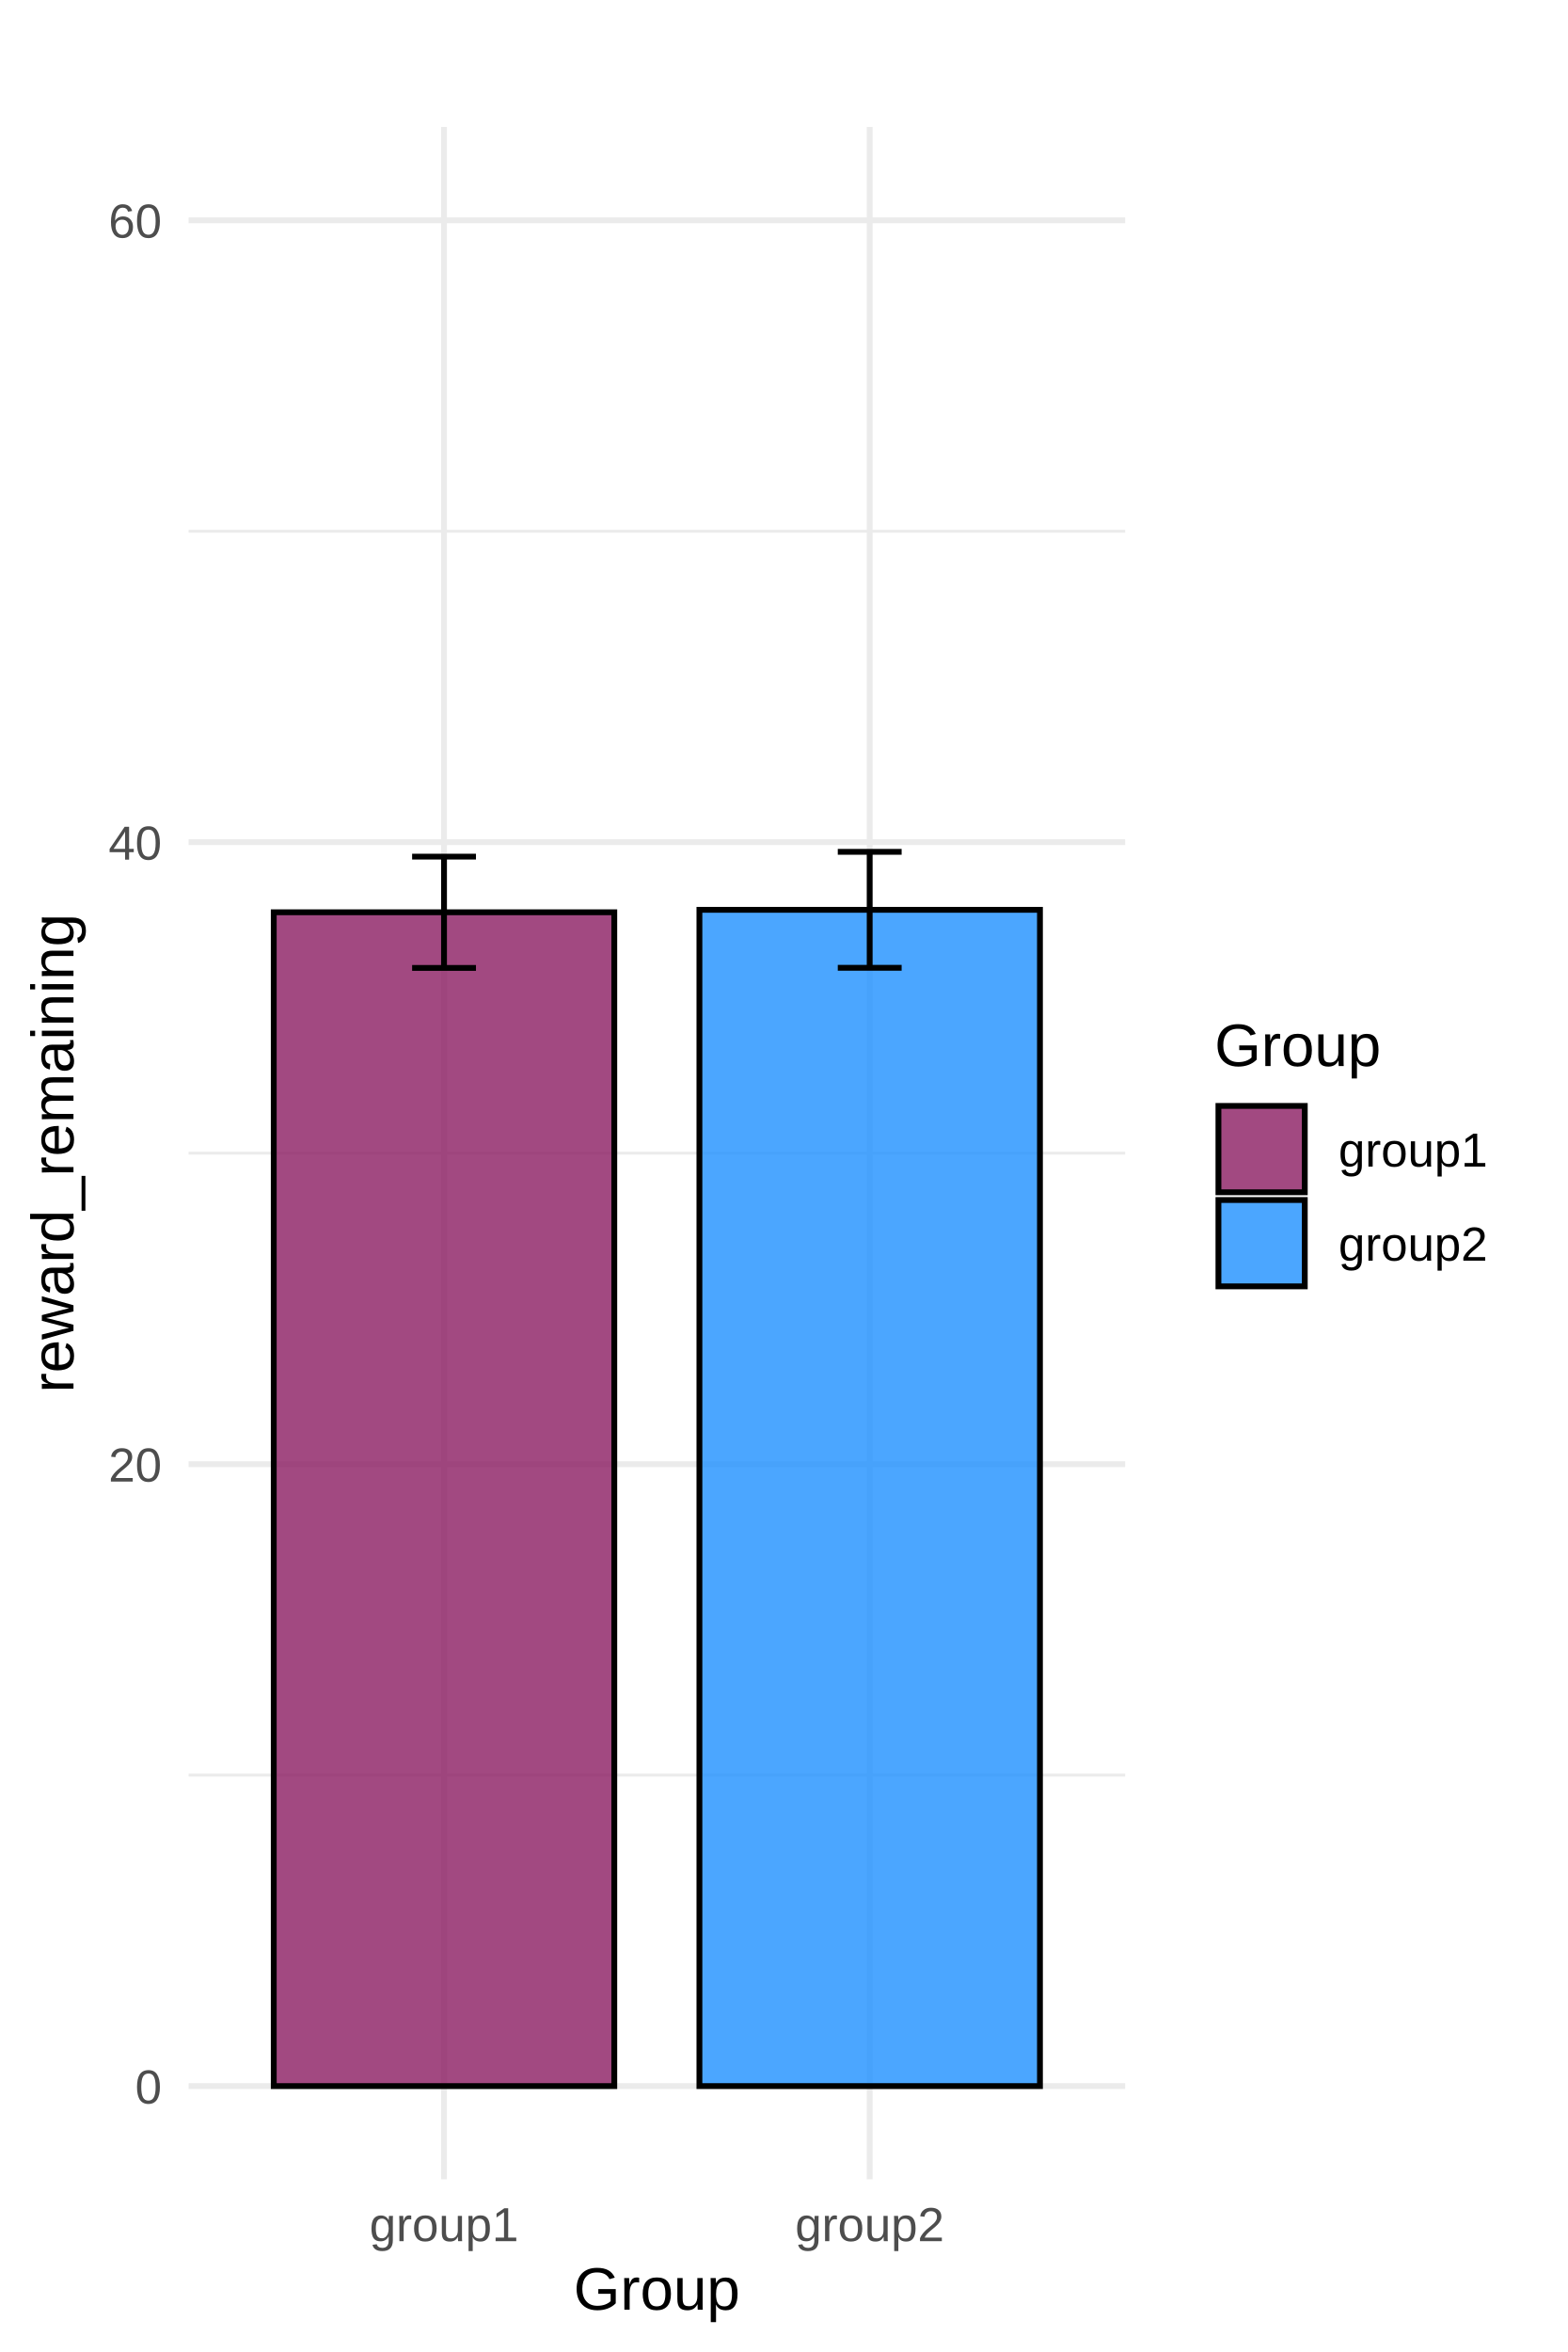
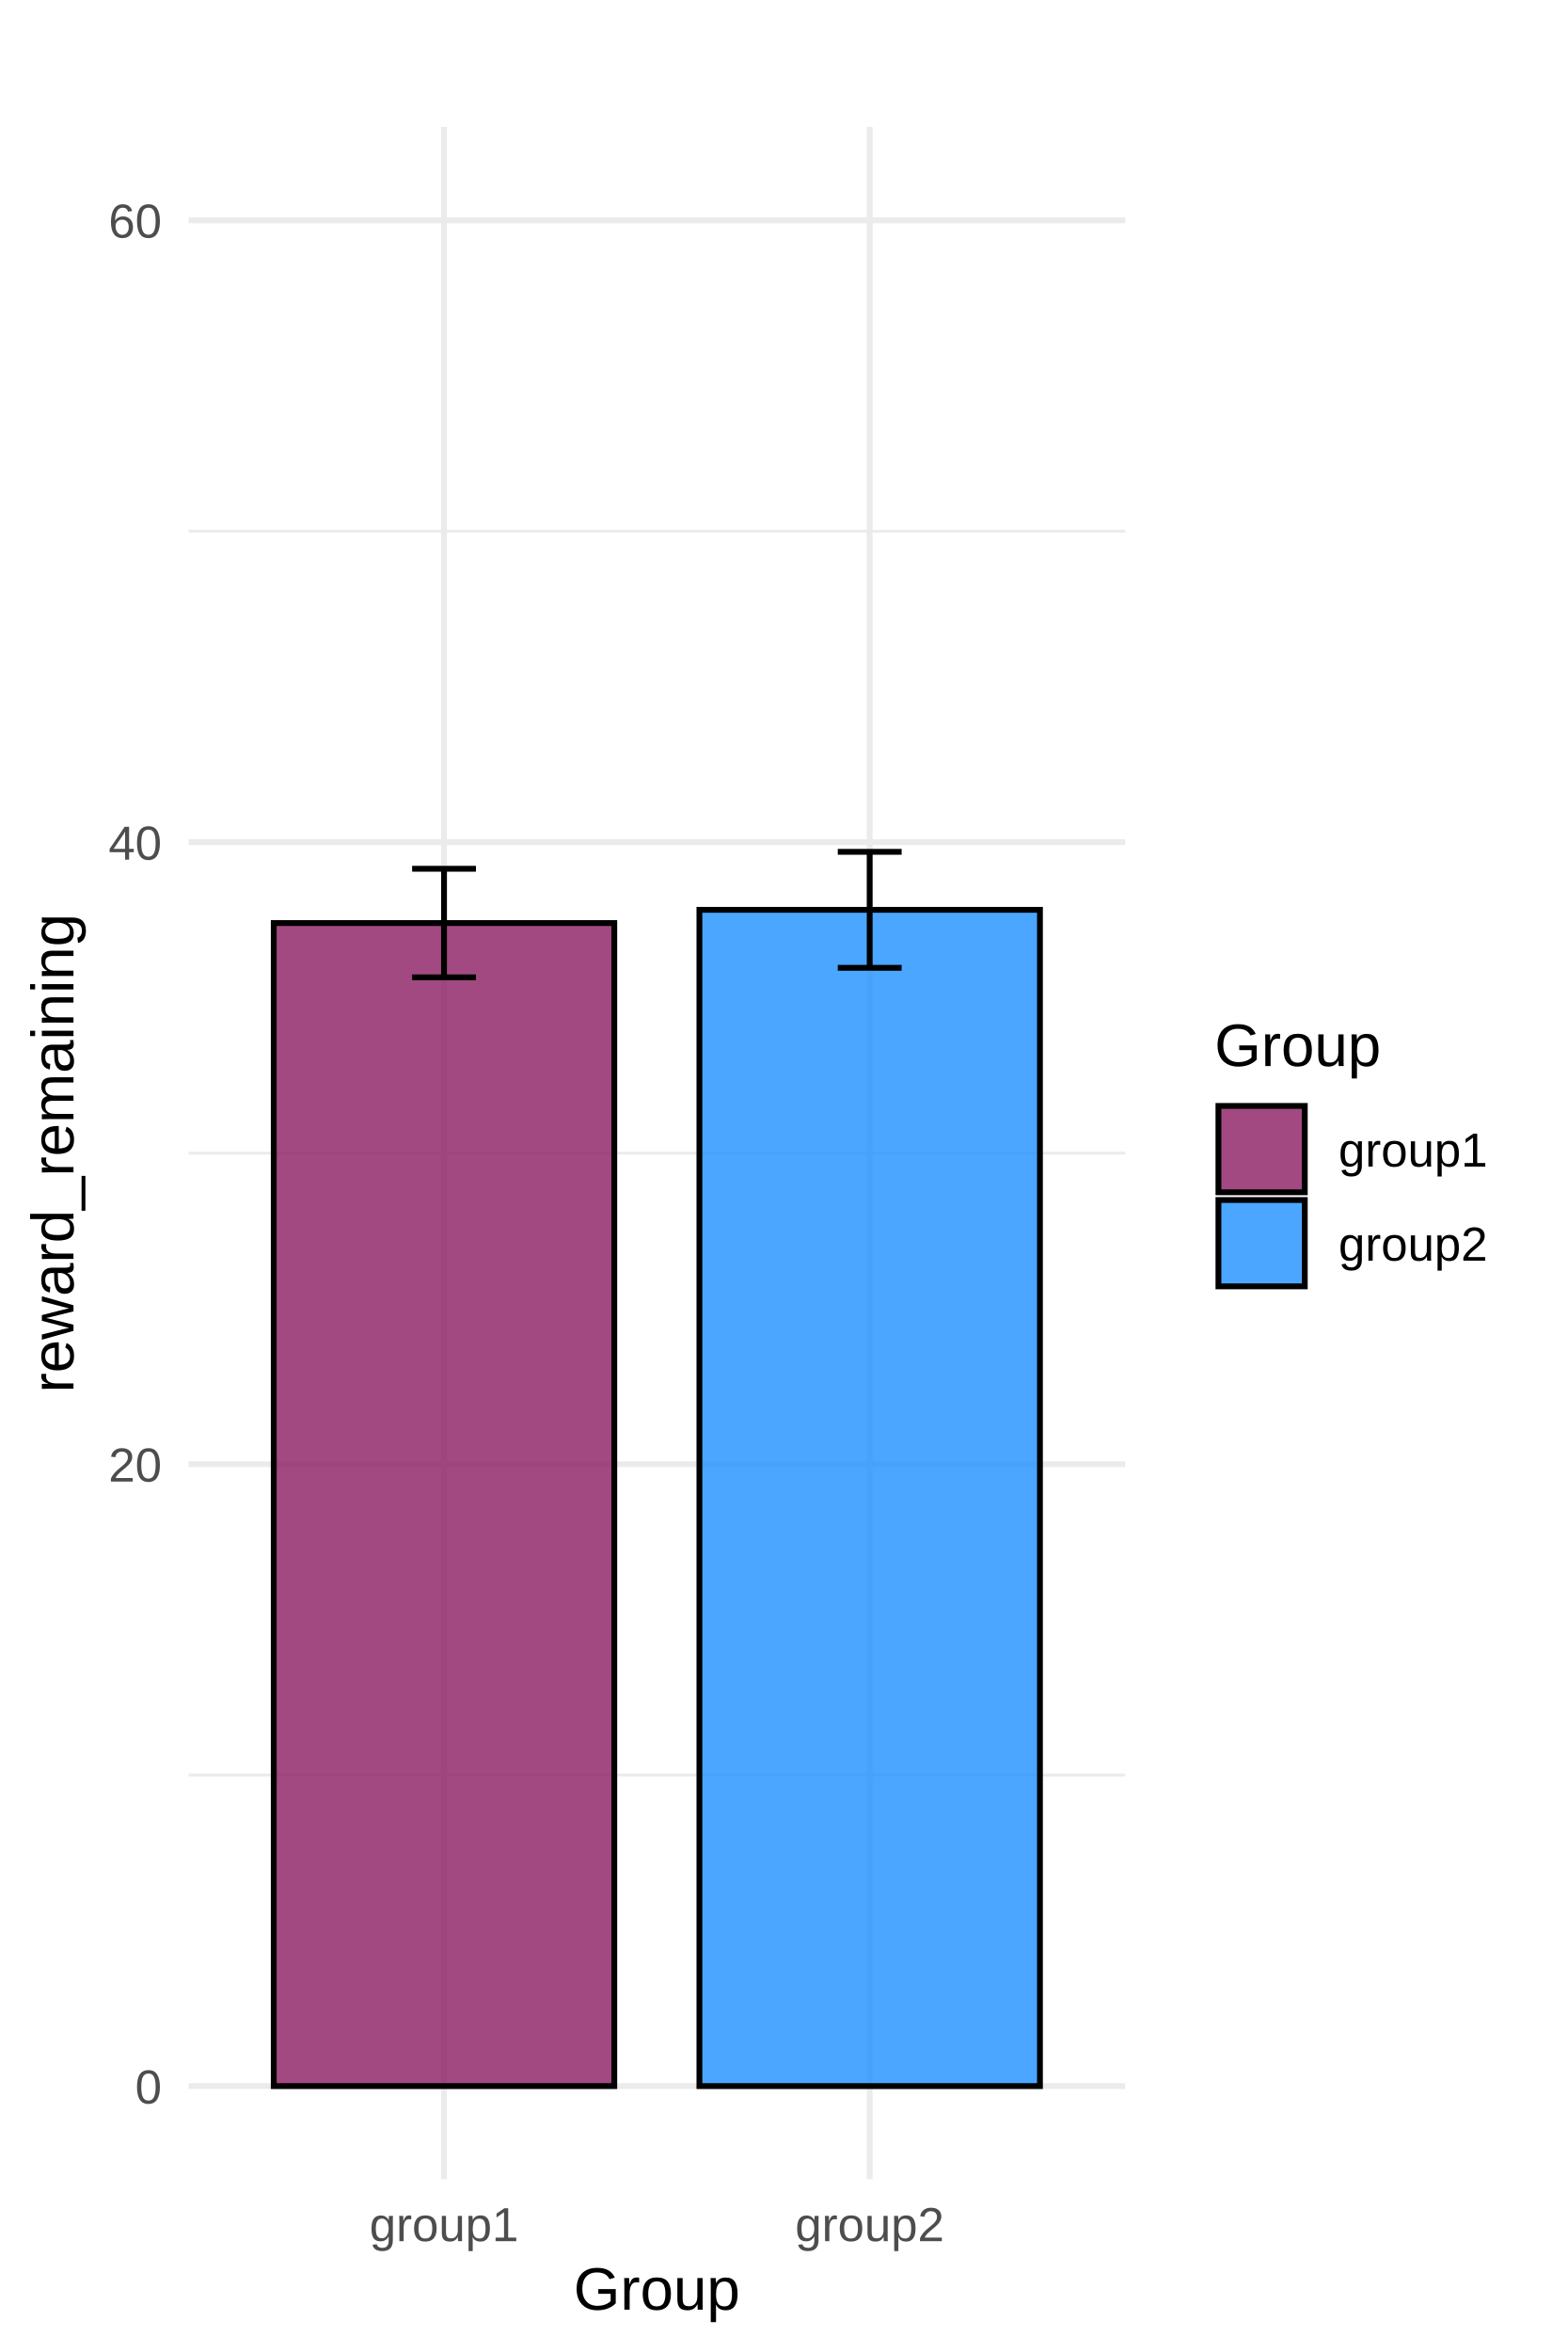
<svg xmlns="http://www.w3.org/2000/svg" class="svglite" width="288.00pt" height="432.00pt" viewBox="0 0 288.00 432.00">
  <defs>
    <style type="text/css">
    .svglite line, .svglite polyline, .svglite polygon, .svglite path, .svglite rect, .svglite circle {
      fill: none;
      stroke: #000000;
      stroke-linecap: round;
      stroke-linejoin: round;
      stroke-miterlimit: 10.00;
    }
    .svglite text {
      white-space: pre;
    }
  </style>
  </defs>
  <rect width="100%" height="100%" style="stroke: none; fill: none;" />
  <defs>
    <clipPath id="cpMC4wMHwyODguMDB8MC4wMHw0MzIuMDA=">
      <rect x="0.00" y="0.00" width="288.00" height="432.00" />
    </clipPath>
  </defs>
  <g clip-path="url(#cpMC4wMHwyODguMDB8MC4wMHw0MzIuMDA=)">
</g>
  <defs>
    <clipPath id="cpMzQuNjV8MjA2LjcwfDIzLjMyfDQwMC4yOQ==">
      <rect x="34.65" y="23.32" width="172.05" height="376.97" />
    </clipPath>
  </defs>
  <g clip-path="url(#cpMzQuNjV8MjA2LjcwfDIzLjMyfDQwMC4yOQ==)">
    <polyline points="34.65,326.04 206.70,326.04 " style="stroke-width: 0.53; stroke: #EBEBEB; stroke-linecap: butt;" />
    <polyline points="34.65,211.81 206.70,211.81 " style="stroke-width: 0.53; stroke: #EBEBEB; stroke-linecap: butt;" />
    <polyline points="34.65,97.57 206.70,97.57 " style="stroke-width: 0.53; stroke: #EBEBEB; stroke-linecap: butt;" />
    <polyline points="34.65,383.16 206.70,383.16 " style="stroke-width: 1.07; stroke: #EBEBEB; stroke-linecap: butt;" />
    <polyline points="34.65,268.93 206.70,268.93 " style="stroke-width: 1.07; stroke: #EBEBEB; stroke-linecap: butt;" />
    <polyline points="34.65,154.69 206.70,154.69 " style="stroke-width: 1.07; stroke: #EBEBEB; stroke-linecap: butt;" />
    <polyline points="34.65,40.46 206.70,40.46 " style="stroke-width: 1.07; stroke: #EBEBEB; stroke-linecap: butt;" />
    <polyline points="81.57,400.29 81.57,23.32 " style="stroke-width: 1.07; stroke: #EBEBEB; stroke-linecap: butt;" />
    <polyline points="159.77,400.29 159.77,23.32 " style="stroke-width: 1.07; stroke: #EBEBEB; stroke-linecap: butt;" />
-     <rect x="50.29" y="167.56" width="62.56" height="215.60" style="stroke-width: 1.07; stroke-linecap: butt; stroke-linejoin: miter; fill: #8B1C62; fill-opacity: 0.80;" />
+     <rect x="50.29" y="169.54" width="62.56" height="213.62" style="stroke-width: 1.07; stroke-linecap: butt; stroke-linejoin: miter; fill: #8B1C62; fill-opacity: 0.80;" />
    <rect x="128.49" y="167.11" width="62.56" height="216.05" style="stroke-width: 1.07; stroke-linecap: butt; stroke-linejoin: miter; fill: #1E90FF; fill-opacity: 0.80;" />
-     <polyline points="75.71,157.34 87.44,157.34 " style="stroke-width: 1.07; stroke-linecap: butt;" />
-     <polyline points="81.57,157.34 81.57,177.78 " style="stroke-width: 1.07; stroke-linecap: butt;" />
-     <polyline points="75.71,177.78 87.44,177.78 " style="stroke-width: 1.07; stroke-linecap: butt;" />
+     <polyline points="75.71,159.57 87.44,159.57 " style="stroke-width: 1.07; stroke-linecap: butt;" />
+     <polyline points="81.57,159.57 81.57,179.51 " style="stroke-width: 1.07; stroke-linecap: butt;" />
+     <polyline points="75.71,179.51 87.44,179.51 " style="stroke-width: 1.07; stroke-linecap: butt;" />
    <polyline points="153.91,156.46 165.64,156.46 " style="stroke-width: 1.07; stroke-linecap: butt;" />
    <polyline points="159.77,156.46 159.77,177.76 " style="stroke-width: 1.07; stroke-linecap: butt;" />
    <polyline points="153.91,177.76 165.64,177.76 " style="stroke-width: 1.07; stroke-linecap: butt;" />
  </g>
  <g clip-path="url(#cpMC4wMHwyODguMDB8MC4wMHw0MzIuMDA=)">
-     <text x="29.72" y="386.37" text-anchor="end" style="font-size: 8.80px;fill: #4D4D4D; font-family: &quot;Arimo&quot;;" textLength="5.59px" lengthAdjust="spacingAndGlyphs">0</text>
-     <text x="29.72" y="272.13" text-anchor="end" style="font-size: 8.80px;fill: #4D4D4D; font-family: &quot;Arimo&quot;;" textLength="11.19px" lengthAdjust="spacingAndGlyphs">20</text>
-     <text x="29.72" y="157.90" text-anchor="end" style="font-size: 8.80px;fill: #4D4D4D; font-family: &quot;Arimo&quot;;" textLength="11.19px" lengthAdjust="spacingAndGlyphs">40</text>
-     <text x="29.72" y="43.66" text-anchor="end" style="font-size: 8.80px;fill: #4D4D4D; font-family: &quot;Arimo&quot;;" textLength="11.19px" lengthAdjust="spacingAndGlyphs">60</text>
-     <text x="81.57" y="411.64" text-anchor="middle" style="font-size: 8.80px;fill: #4D4D4D; font-family: &quot;Arimo&quot;;" textLength="31.15px" lengthAdjust="spacingAndGlyphs">group1</text>
-     <text x="159.77" y="411.64" text-anchor="middle" style="font-size: 8.80px;fill: #4D4D4D; font-family: &quot;Arimo&quot;;" textLength="31.15px" lengthAdjust="spacingAndGlyphs">group2</text>
-     <text x="120.67" y="424.23" text-anchor="middle" style="font-size: 11.00px; font-family: &quot;Arimo&quot;;" textLength="33.49px" lengthAdjust="spacingAndGlyphs">Group</text>
-     <text transform="translate(13.50,211.81) rotate(-90)" text-anchor="middle" style="font-size: 11.00px; font-family: &quot;Arimo&quot;;" textLength="99.14px" lengthAdjust="spacingAndGlyphs">reward_remaining</text>
-     <text x="223.13" y="195.80" style="font-size: 11.00px; font-family: &quot;Arimo&quot;;" textLength="33.49px" lengthAdjust="spacingAndGlyphs">Group</text>
+     <text x="29.72" y="386.37" text-anchor="end" style="font-size: 8.80px;fill: #4D4D4D; font-family: &quot;Liberation Sans&quot;;" textLength="5.59px" lengthAdjust="spacingAndGlyphs">0</text>
+     <text x="29.72" y="272.13" text-anchor="end" style="font-size: 8.80px;fill: #4D4D4D; font-family: &quot;Liberation Sans&quot;;" textLength="11.19px" lengthAdjust="spacingAndGlyphs">20</text>
+     <text x="29.72" y="157.90" text-anchor="end" style="font-size: 8.80px;fill: #4D4D4D; font-family: &quot;Liberation Sans&quot;;" textLength="11.19px" lengthAdjust="spacingAndGlyphs">40</text>
+     <text x="29.72" y="43.66" text-anchor="end" style="font-size: 8.80px;fill: #4D4D4D; font-family: &quot;Liberation Sans&quot;;" textLength="11.19px" lengthAdjust="spacingAndGlyphs">60</text>
+     <text x="81.57" y="411.64" text-anchor="middle" style="font-size: 8.80px;fill: #4D4D4D; font-family: &quot;Liberation Sans&quot;;" textLength="31.15px" lengthAdjust="spacingAndGlyphs">group1</text>
+     <text x="159.77" y="411.64" text-anchor="middle" style="font-size: 8.80px;fill: #4D4D4D; font-family: &quot;Liberation Sans&quot;;" textLength="31.15px" lengthAdjust="spacingAndGlyphs">group2</text>
+     <text x="120.67" y="424.23" text-anchor="middle" style="font-size: 11.00px; font-family: &quot;Liberation Sans&quot;;" textLength="33.49px" lengthAdjust="spacingAndGlyphs">Group</text>
+     <text transform="translate(13.50,211.81) rotate(-90)" text-anchor="middle" style="font-size: 11.00px; font-family: &quot;Liberation Sans&quot;;" textLength="99.14px" lengthAdjust="spacingAndGlyphs">reward_remaining</text>
+     <text x="223.13" y="195.80" style="font-size: 11.00px; font-family: &quot;Liberation Sans&quot;;" textLength="33.49px" lengthAdjust="spacingAndGlyphs">Group</text>
    <rect x="223.84" y="203.13" width="15.86" height="15.86" style="stroke-width: 1.07; stroke-linecap: butt; stroke-linejoin: miter; fill: #8B1C62; fill-opacity: 0.80;" />
    <rect x="223.84" y="220.41" width="15.86" height="15.86" style="stroke-width: 1.07; stroke-linecap: butt; stroke-linejoin: miter; fill: #1E90FF; fill-opacity: 0.80;" />
-     <text x="245.89" y="214.27" style="font-size: 8.80px; font-family: &quot;Arimo&quot;;" textLength="31.15px" lengthAdjust="spacingAndGlyphs">group1</text>
-     <text x="245.89" y="231.55" style="font-size: 8.80px; font-family: &quot;Arimo&quot;;" textLength="31.15px" lengthAdjust="spacingAndGlyphs">group2</text>
+     <text x="245.89" y="214.27" style="font-size: 8.80px; font-family: &quot;Liberation Sans&quot;;" textLength="31.15px" lengthAdjust="spacingAndGlyphs">group1</text>
+     <text x="245.89" y="231.55" style="font-size: 8.80px; font-family: &quot;Liberation Sans&quot;;" textLength="31.15px" lengthAdjust="spacingAndGlyphs">group2</text>
  </g>
</svg>
